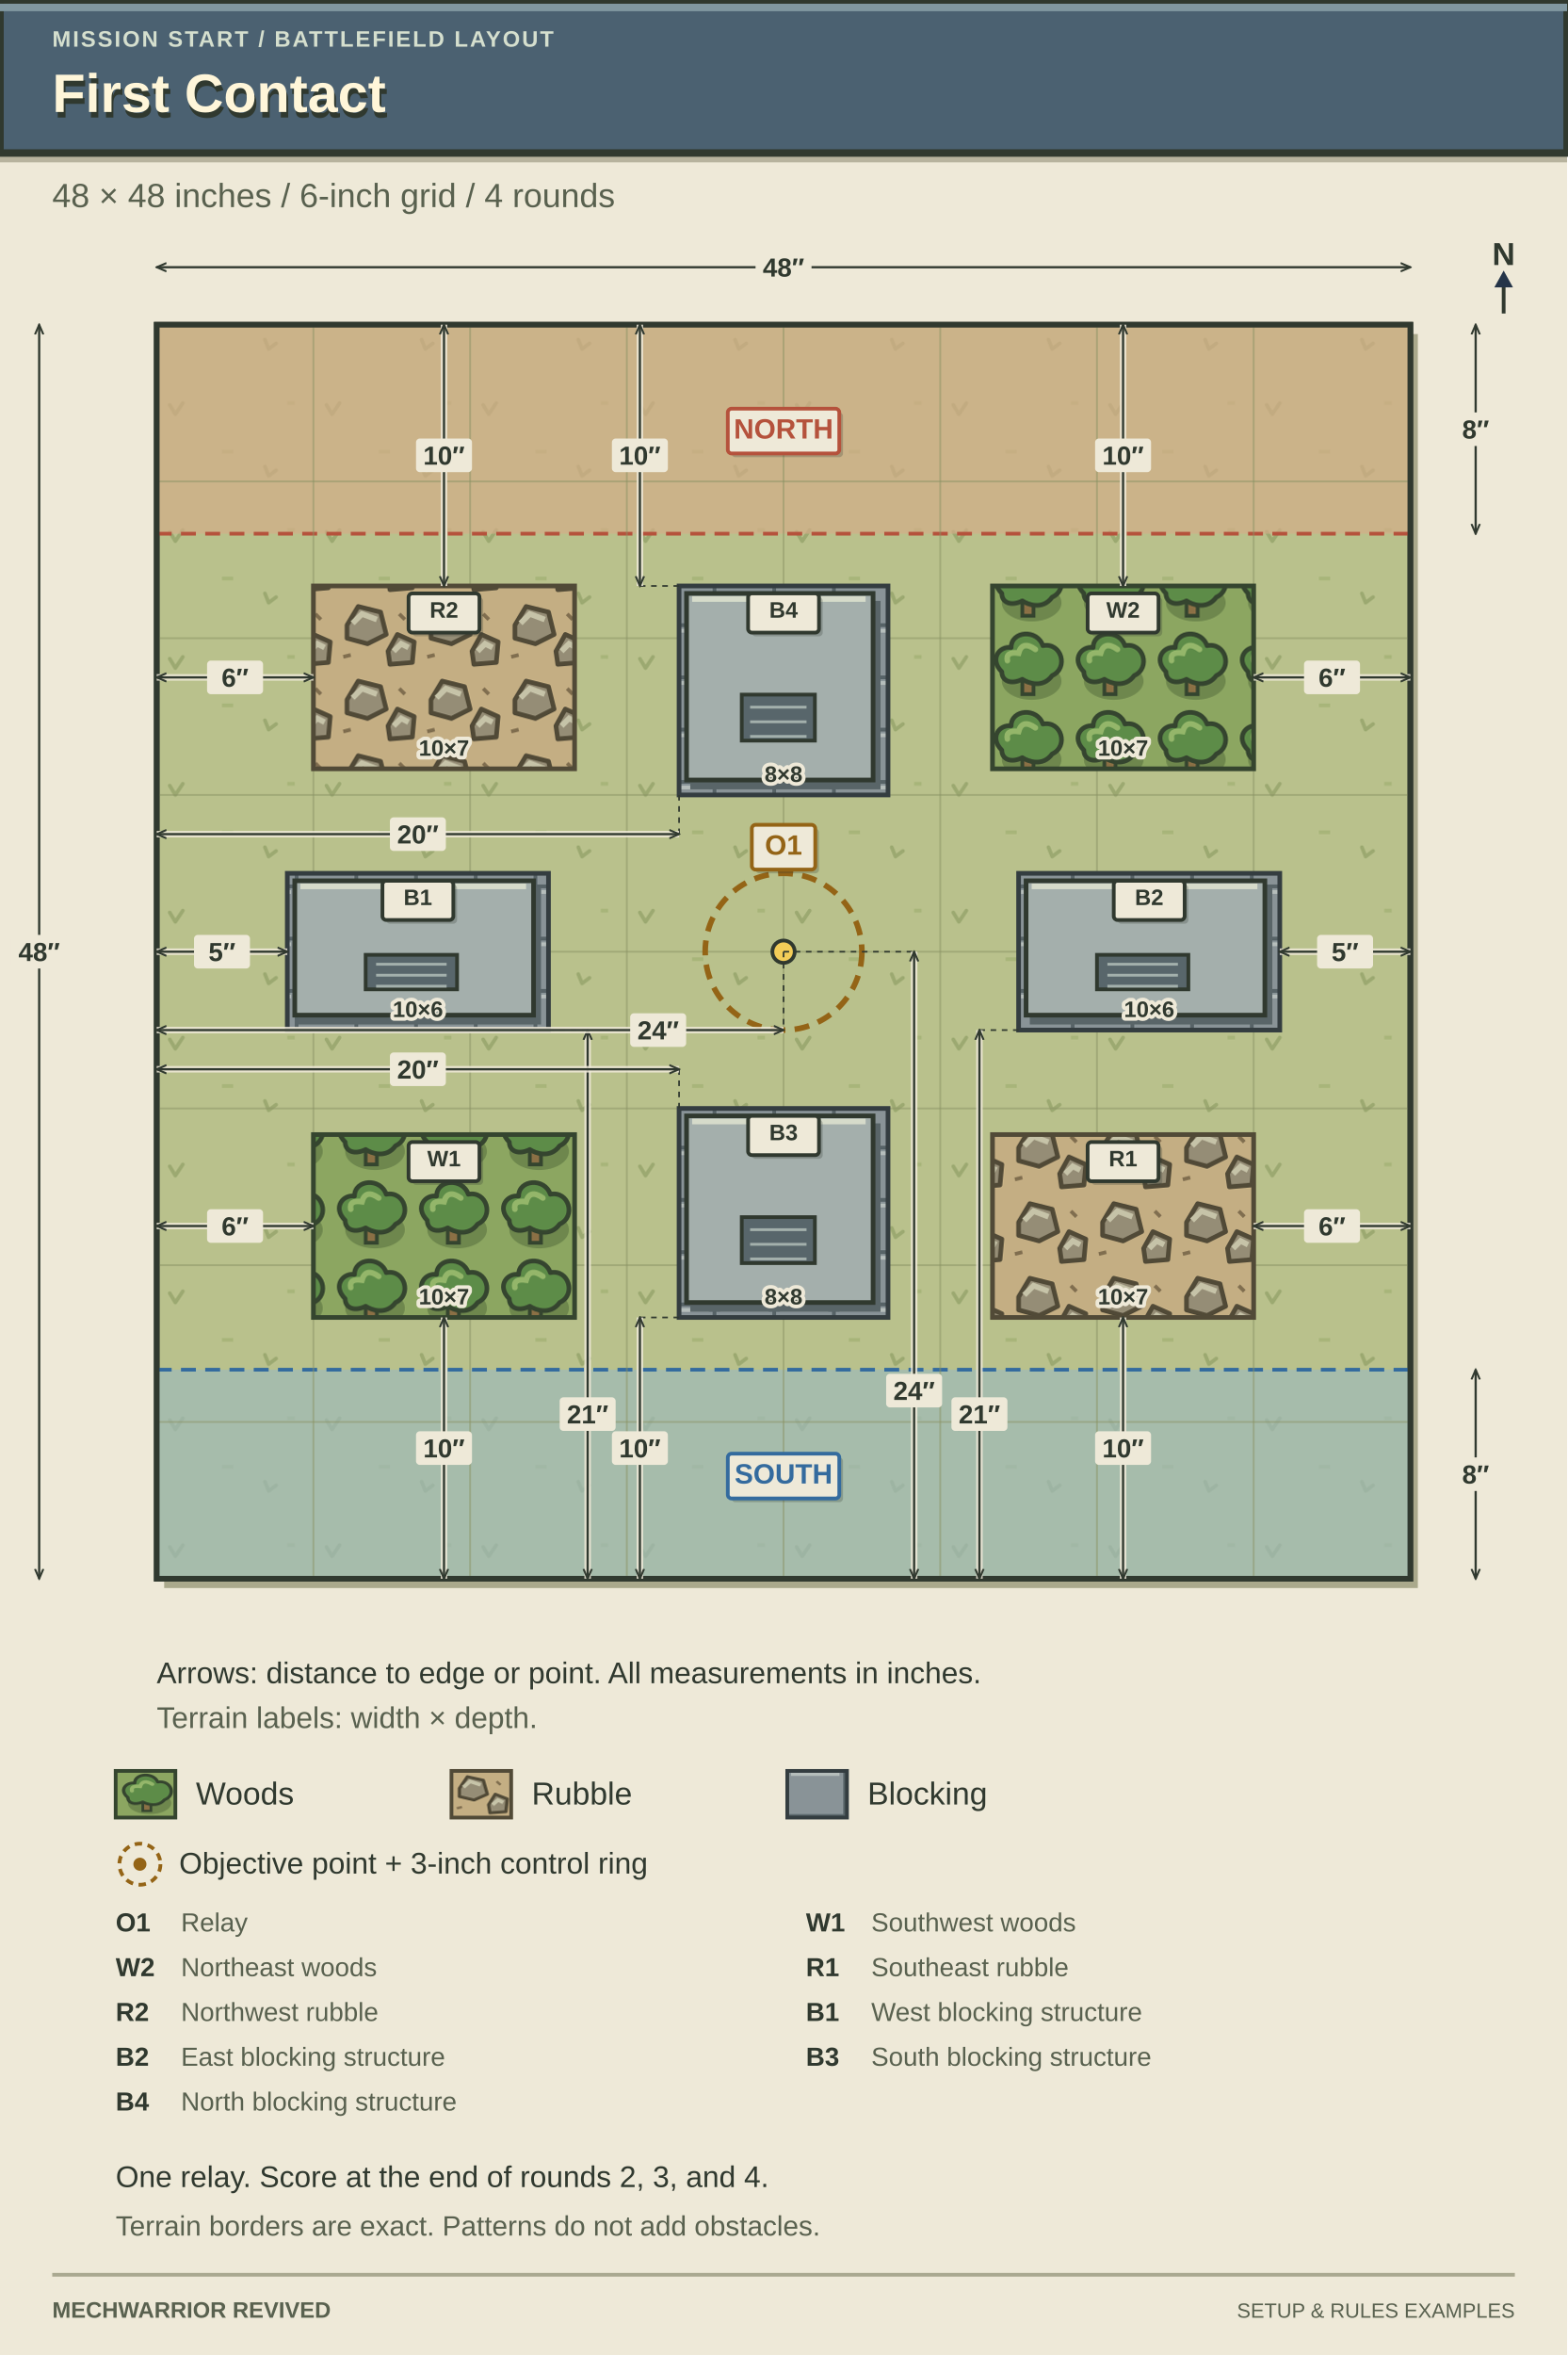
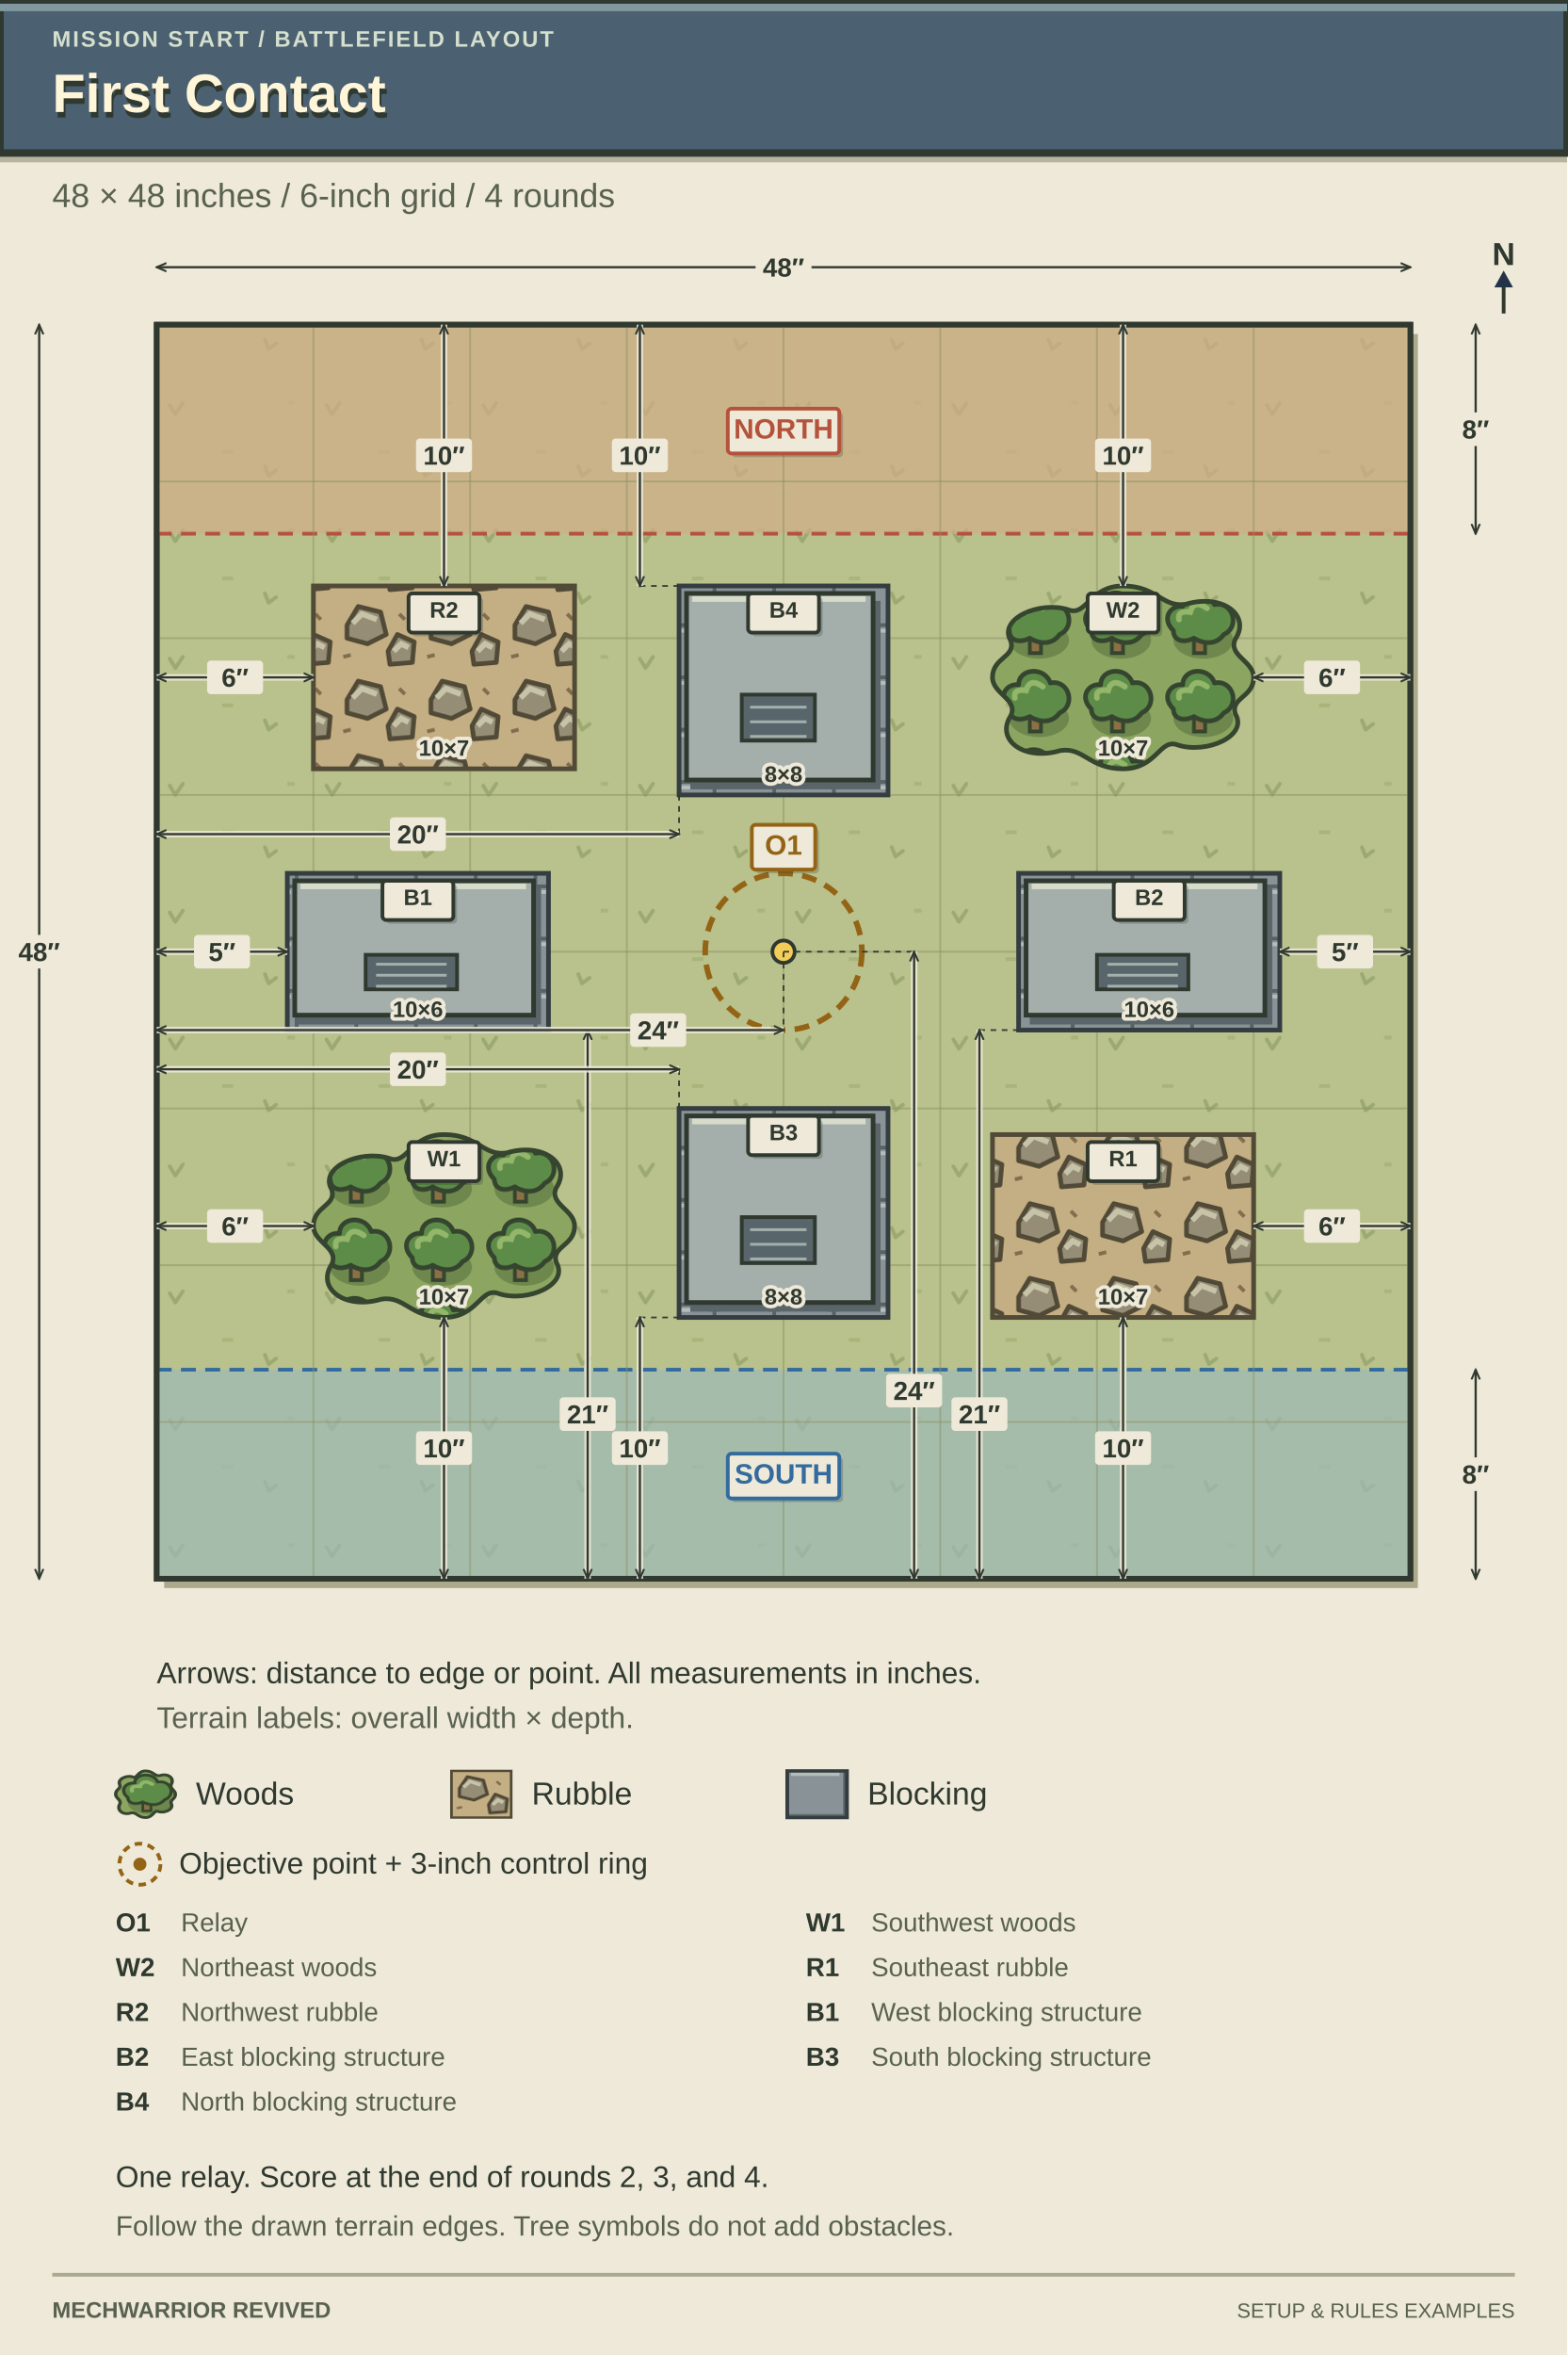
<svg xmlns="http://www.w3.org/2000/svg" width="840" height="1262" viewBox="0 0 840 1262" role="img" aria-labelledby="title desc">
  <defs>
    <pattern id="ground" patternUnits="userSpaceOnUse" width="84" height="68">
      <rect width="84" height="68" fill="#b9c18c" />
      <path d="M10 18l-3 -5m3 5l4 -6M60 51l-2 -5m2 5l4 -3" fill="none" stroke="#9ca971" stroke-width="2" stroke-linecap="round" />
      <path d="M35 38h6M70 12h4" stroke="#a8b57a" stroke-width="2" />
    </pattern>
    <pattern id="woods" patternUnits="userSpaceOnUse" width="44" height="42">
      <rect width="44" height="42" fill="#8ca661" />
      <ellipse cx="25" cy="29" rx="16" ry="10" fill="#6e874d" />
      <path d="M20 26v10h6V25" fill="#8b7045" stroke="#35452f" stroke-width="2" />
      <path d="M9 24C2 17 8 10 14 11C14 2 28 1 31 10C41 8 45 22 36 26C31 33 23 30 20 28C14 31 9 29 9 24Z" fill="#5d8c48" stroke="#35452f" stroke-width="2.5" stroke-linejoin="round" />
      <path d="M12 18Q11 13 18 14Q20 7 27 12" fill="none" stroke="#94b66a" stroke-width="3" stroke-linecap="round" />
    </pattern>
    <pattern id="rubble" patternUnits="userSpaceOnUse" width="45" height="40">
      <rect width="45" height="40" fill="#c4ae83" />
      <path d="M6 15L12 5L24 8L27 20L17 25L6 22Z M28 29L33 20L42 24L41 35L29 36Z" fill="#958d76" stroke="#514a37" stroke-width="2.5" stroke-linejoin="round" />
      <path d="M9 14L14 9L22 12M31 29L35 25L39 27" fill="none" stroke="#c6c3a8" stroke-width="3" />
      <path d="M4 32l4 -1M34 9l3 3" stroke="#806e4f" stroke-width="2" />
    </pattern>
    <pattern id="blocking" patternUnits="userSpaceOnUse" width="32" height="28">
      <rect width="32" height="28" fill="#899397" />
      <path d="M0 27H32M31 0V28" stroke="#576367" stroke-width="2" />
      <path d="M2 2H28" stroke="#b5bdbb" stroke-width="2" />
    </pattern>
    <pattern id="fieldworks" patternUnits="userSpaceOnUse" width="40" height="32">
      <rect width="40" height="32" fill="#cbb486" />
      <path d="M0 10H12V23H28V10H40" fill="none" stroke="#594832" stroke-width="12" stroke-linejoin="round" />
      <path d="M0 10H12V23H28V10H40" fill="none" stroke="#9a8158" stroke-width="6" stroke-linejoin="round" />
      <path d="M0 5H9M16 28H25M32 5H40" stroke="#eee0ad" stroke-width="3" stroke-linecap="round" />
      <path d="M5 6v8M17 19v8M33 6v8" stroke="#594832" stroke-width="2" />
    </pattern>
    <pattern id="water" patternUnits="userSpaceOnUse" width="40" height="30">
      <rect width="40" height="30" fill="#83b0be" />
      <path d="M4 10Q9 5 14 10T24 10M22 24Q27 19 32 24" fill="none" stroke="#c2dee0" stroke-width="3" stroke-linecap="round" />
    </pattern>
    <marker id="move-arrow" viewBox="0 0 10 10" refX="9" refY="5" markerWidth="6" markerHeight="6" orient="auto-start-reverse">
      <path d="M0 0L10 5L0 10Z" fill="#346b9e" />
    </marker>
    <marker id="sight-arrow" viewBox="0 0 10 10" refX="9" refY="5" markerWidth="6" markerHeight="6" orient="auto-start-reverse">
      <path d="M0 0L10 5L0 10Z" fill="#946416" />
    </marker>
    <marker id="measure-arrow" viewBox="0 0 8 8" refX="7" refY="4" markerWidth="5" markerHeight="5" orient="auto-start-reverse">
      <path d="M0 1L7 4L0 7" fill="none" stroke="#30392f" stroke-width="1.4" />
    </marker>
  </defs>
  <g font-family="Arial, Helvetica, sans-serif">
    <rect x="0" y="0" width="840" height="1262" fill="#eee9d8" stroke="none" />
    <rect x="0" y="5" width="840" height="82" fill="#b7b39e" stroke="none" />
    <rect x="0" y="0" width="840" height="82" fill="#4b6171" stroke="#30392f" stroke-width="4" />
    <line x1="0" y1="4" x2="840" y2="4" stroke="#8198a1" stroke-width="4" />
    <text x="28" y="25" font-size="12" text-anchor="start" fill="#d5dfce" font-weight="bold" letter-spacing="1">MISSION START  /  BATTLEFIELD LAYOUT</text>
    <text x="29" y="63" font-size="29" text-anchor="start" fill="#30392f" font-weight="bold">First Contact</text>
    <text x="28" y="60" font-size="29" text-anchor="start" fill="#fff6d9" font-weight="bold">First Contact</text>
    <text x="28" y="111" font-size="18" text-anchor="start" fill="#59614f" font-weight="normal">48 × 48 inches  /  6-inch grid  /  4 rounds</text>
    <rect x="88" y="179" width="672" height="672" fill="#aaa98c" stroke="none" />
    <rect x="84" y="174" width="672" height="672" fill="url(#ground)" stroke="#30392f" data-board-width="48" data-board-depth="48" data-scale="14" stroke-width="3" />
    <rect x="84" y="734" width="672" height="112" fill="#9eb9b8" stroke="none" data-zone="south" data-low="0" data-high="8" fill-opacity=".7" />
    <line x1="84" y1="734" x2="756" y2="734" stroke="#346b9e" stroke-width="2" stroke-dasharray="8 5" />
    <rect x="84" y="174" width="672" height="112" fill="#d4ad88" stroke="none" data-zone="north" data-low="40" data-high="48" fill-opacity=".7" />
    <line x1="84" y1="286" x2="756" y2="286" stroke="#b5523c" stroke-width="2" stroke-dasharray="8 5" />
    <line x1="84" y1="174" x2="84" y2="846" stroke="#899263" stroke-width="1" opacity=".5" />
    <line x1="168" y1="174" x2="168" y2="846" stroke="#899263" stroke-width="1" opacity=".5" />
    <line x1="252" y1="174" x2="252" y2="846" stroke="#899263" stroke-width="1" opacity=".5" />
    <line x1="336" y1="174" x2="336" y2="846" stroke="#899263" stroke-width="1" opacity=".5" />
    <line x1="420" y1="174" x2="420" y2="846" stroke="#899263" stroke-width="1" opacity=".5" />
    <line x1="504" y1="174" x2="504" y2="846" stroke="#899263" stroke-width="1" opacity=".5" />
    <line x1="588" y1="174" x2="588" y2="846" stroke="#899263" stroke-width="1" opacity=".5" />
    <line x1="672" y1="174" x2="672" y2="846" stroke="#899263" stroke-width="1" opacity=".5" />
    <line x1="756" y1="174" x2="756" y2="846" stroke="#899263" stroke-width="1" opacity=".5" />
    <line x1="84" y1="846" x2="756" y2="846" stroke="#899263" stroke-width="1" opacity=".5" />
    <line x1="84" y1="762" x2="756" y2="762" stroke="#899263" stroke-width="1" opacity=".5" />
    <line x1="84" y1="678" x2="756" y2="678" stroke="#899263" stroke-width="1" opacity=".5" />
    <line x1="84" y1="594" x2="756" y2="594" stroke="#899263" stroke-width="1" opacity=".5" />
    <line x1="84" y1="510" x2="756" y2="510" stroke="#899263" stroke-width="1" opacity=".5" />
    <line x1="84" y1="426" x2="756" y2="426" stroke="#899263" stroke-width="1" opacity=".5" />
    <line x1="84" y1="342" x2="756" y2="342" stroke="#899263" stroke-width="1" opacity=".5" />
    <line x1="84" y1="258" x2="756" y2="258" stroke="#899263" stroke-width="1" opacity=".5" />
    <line x1="84" y1="174" x2="756" y2="174" stroke="#899263" stroke-width="1" opacity=".5" />
    <rect x="84" y="174" width="672" height="672" fill="none" stroke="#30392f" stroke-width="3" />
-     <rect x="168" y="608" width="140" height="98" fill="url(#woods)" stroke="#35452f" stroke-width="2.5" data-terrain="W1" data-kind="woods" />
-     <rect x="532" y="314" width="140" height="98" fill="url(#woods)" stroke="#35452f" stroke-width="2.5" data-terrain="W2" data-kind="woods" />
+     <svg x="168" y="608" width="140" height="98" viewBox="0 0 140 98" overflow="visible" data-terrain="W1" data-kind="woods">
+       <path d="M0 49C0 38.22 12.6 38.22 9.8 29.4C2.8 17.64 25.2 7.84 40.6 12.74C50.4 16.66 51.8 0 70 0C88.2 0 91 11.76 103.6 9.8C123.2 3.92 138.6 15.68 130.2 28.42C126 37.24 140 40.18 140 49C140 59.78 127.4 59.78 130.2 68.6C137.2 80.36 114.8 90.16 99.4 85.26C89.6 81.34 88.2 98 70 98C51.8 98 49 86.24 36.4 88.2C16.8 94.08 1.4 82.32 9.8 69.58C14 60.76 0 57.82 0 49Z" fill="url(#woods)" stroke="#35452f" stroke-width="2.5" stroke-linejoin="round" />
+     </svg>
+     <svg x="532" y="314" width="140" height="98" viewBox="0 0 140 98" overflow="visible" data-terrain="W2" data-kind="woods">
+       <path d="M0 49C0 38.22 12.6 38.22 9.8 29.4C2.8 17.64 25.2 7.84 40.6 12.74C50.4 16.66 51.8 0 70 0C88.2 0 91 11.76 103.6 9.8C123.2 3.92 138.6 15.68 130.2 28.42C126 37.24 140 40.18 140 49C140 59.78 127.4 59.78 130.2 68.6C137.2 80.36 114.8 90.16 99.4 85.26C89.6 81.34 88.2 98 70 98C51.8 98 49 86.24 36.4 88.2C16.8 94.08 1.4 82.32 9.8 69.58C14 60.76 0 57.82 0 49Z" fill="url(#woods)" stroke="#35452f" stroke-width="2.5" stroke-linejoin="round" />
+     </svg>
    <rect x="532" y="608" width="140" height="98" fill="url(#rubble)" stroke="#514a37" stroke-width="2.5" data-terrain="R1" data-kind="rubble" />
    <rect x="168" y="314" width="140" height="98" fill="url(#rubble)" stroke="#514a37" stroke-width="2.5" data-terrain="R2" data-kind="rubble" />
    <rect x="154" y="468" width="140" height="84" fill="url(#blocking)" stroke="#343d40" stroke-width="2.5" data-terrain="B1" data-kind="blocking" />
    <rect x="160" y="476" width="130" height="73" fill="#596568" stroke="none" />
    <rect x="158" y="472" width="128" height="72" fill="#a4afac" stroke="#30392f" stroke-width="2.5" />
    <line x1="161" y1="475" x2="282" y2="475" stroke="#d6dbca" stroke-width="3" />
    <rect x="196" y="511.68" width="49" height="18.48" fill="#58666b" stroke="#30392f" stroke-width="2" />
    <line x1="201.6" y1="516.72" x2="239.4" y2="516.72" stroke="#a3b0ac" stroke-width="1.5" />
    <line x1="201.6" y1="522.6" x2="239.4" y2="522.6" stroke="#a3b0ac" stroke-width="1.5" />
    <line x1="201.6" y1="528.48" x2="239.4" y2="528.48" stroke="#a3b0ac" stroke-width="1.5" />
    <rect x="546" y="468" width="140" height="84" fill="url(#blocking)" stroke="#343d40" stroke-width="2.5" data-terrain="B2" data-kind="blocking" />
    <rect x="552" y="476" width="130" height="73" fill="#596568" stroke="none" />
    <rect x="550" y="472" width="128" height="72" fill="#a4afac" stroke="#30392f" stroke-width="2.5" />
    <line x1="553" y1="475" x2="674" y2="475" stroke="#d6dbca" stroke-width="3" />
    <rect x="588" y="511.68" width="49" height="18.48" fill="#58666b" stroke="#30392f" stroke-width="2" />
    <line x1="593.6" y1="516.72" x2="631.4" y2="516.72" stroke="#a3b0ac" stroke-width="1.5" />
    <line x1="593.6" y1="522.6" x2="631.4" y2="522.6" stroke="#a3b0ac" stroke-width="1.5" />
    <line x1="593.6" y1="528.48" x2="631.4" y2="528.48" stroke="#a3b0ac" stroke-width="1.5" />
    <rect x="364" y="594" width="112" height="112" fill="url(#blocking)" stroke="#343d40" stroke-width="2.5" data-terrain="B3" data-kind="blocking" />
    <rect x="370" y="602" width="102" height="101" fill="#596568" stroke="none" />
    <rect x="368" y="598" width="100" height="100" fill="#a4afac" stroke="#30392f" stroke-width="2.5" />
    <line x1="371" y1="601" x2="464" y2="601" stroke="#d6dbca" stroke-width="3" />
    <rect x="397.6" y="652.24" width="39.2" height="24.64" fill="#58666b" stroke="#30392f" stroke-width="2" />
    <line x1="402.08" y1="658.96" x2="432.32" y2="658.96" stroke="#a3b0ac" stroke-width="1.5" />
    <line x1="402.08" y1="666.8" x2="432.32" y2="666.8" stroke="#a3b0ac" stroke-width="1.5" />
    <line x1="402.08" y1="674.64" x2="432.32" y2="674.64" stroke="#a3b0ac" stroke-width="1.5" />
    <rect x="364" y="314" width="112" height="112" fill="url(#blocking)" stroke="#343d40" stroke-width="2.5" data-terrain="B4" data-kind="blocking" />
    <rect x="370" y="322" width="102" height="101" fill="#596568" stroke="none" />
    <rect x="368" y="318" width="100" height="100" fill="#a4afac" stroke="#30392f" stroke-width="2.5" />
    <line x1="371" y1="321" x2="464" y2="321" stroke="#d6dbca" stroke-width="3" />
    <rect x="397.6" y="372.24" width="39.2" height="24.64" fill="#58666b" stroke="#30392f" stroke-width="2" />
    <line x1="402.08" y1="378.96" x2="432.32" y2="378.96" stroke="#a3b0ac" stroke-width="1.5" />
    <line x1="402.08" y1="386.8" x2="432.32" y2="386.8" stroke="#a3b0ac" stroke-width="1.5" />
    <line x1="402.08" y1="394.64" x2="432.32" y2="394.64" stroke="#a3b0ac" stroke-width="1.5" />
    <rect x="392.125" y="781" width="59.75" height="24" fill="#30392f" stroke="none" opacity=".25" rx="2" />
    <rect x="390.125" y="779" width="59.75" height="24" fill="#eee9d8" stroke="#346b9e" stroke-width="2" rx="2" />
    <text x="420" y="795" font-size="15" text-anchor="middle" fill="#346b9e" font-weight="bold">SOUTH</text>
    <rect x="392.125" y="221" width="59.75" height="24" fill="#30392f" stroke="none" opacity=".25" rx="2" />
    <rect x="390.125" y="219" width="59.75" height="24" fill="#eee9d8" stroke="#b5523c" stroke-width="2" rx="2" />
    <text x="420" y="235" font-size="15" text-anchor="middle" fill="#b5523c" font-weight="bold">NORTH</text>
    <circle cx="420" cy="510" r="42" fill="none" stroke="#946416" stroke-width="3" stroke-dasharray="8 5" data-objective="O1" data-control-radius="3" />
    <circle cx="420" cy="510" r="6" fill="#f3cd58" stroke="#30392f" stroke-width="2" />
    <rect x="405" y="444" width="34" height="24" fill="#30392f" stroke="none" opacity=".25" rx="2" />
    <rect x="403" y="442" width="34" height="24" fill="#eee9d8" stroke="#946416" stroke-width="2" rx="2" />
    <text x="420" y="458" font-size="15" text-anchor="middle" fill="#946416" font-weight="bold">O1</text>
    <g data-measure="W1" data-axis="x" data-distance="6">
      <line x1="84" y1="657" x2="168" y2="657" stroke="#eee9d8" stroke-width="3.5" opacity=".85" />
      <line x1="84" y1="657" x2="168" y2="657" stroke="#30392f" stroke-width="1.2" data-dimension-line="true" marker-start="url(#measure-arrow)" marker-end="url(#measure-arrow)" />
      <rect x="111" y="648" width="30" height="18" fill="#eee9d8" stroke="none" rx="2" />
      <text x="126" y="662" font-size="14" text-anchor="middle" fill="#30392f" font-weight="bold">6″</text>
    </g>
    <g data-measure="W1" data-axis="y" data-distance="10">
      <line x1="238" y1="846" x2="238" y2="706" stroke="#eee9d8" stroke-width="3.5" opacity=".85" />
      <line x1="238" y1="846" x2="238" y2="706" stroke="#30392f" stroke-width="1.2" data-dimension-line="true" marker-start="url(#measure-arrow)" marker-end="url(#measure-arrow)" />
      <rect x="223" y="767" width="30" height="18" fill="#eee9d8" stroke="none" rx="2" />
      <text x="238" y="781" font-size="14" text-anchor="middle" fill="#30392f" font-weight="bold">10″</text>
    </g>
    <g data-measure="W2" data-axis="x" data-distance="6">
      <line x1="756" y1="363" x2="672" y2="363" stroke="#eee9d8" stroke-width="3.5" opacity=".85" />
      <line x1="756" y1="363" x2="672" y2="363" stroke="#30392f" stroke-width="1.2" data-dimension-line="true" marker-start="url(#measure-arrow)" marker-end="url(#measure-arrow)" />
      <rect x="699" y="354" width="30" height="18" fill="#eee9d8" stroke="none" rx="2" />
      <text x="714" y="368" font-size="14" text-anchor="middle" fill="#30392f" font-weight="bold">6″</text>
    </g>
    <g data-measure="W2" data-axis="y" data-distance="10">
      <line x1="602" y1="174" x2="602" y2="314" stroke="#eee9d8" stroke-width="3.5" opacity=".85" />
      <line x1="602" y1="174" x2="602" y2="314" stroke="#30392f" stroke-width="1.2" data-dimension-line="true" marker-start="url(#measure-arrow)" marker-end="url(#measure-arrow)" />
      <rect x="587" y="235" width="30" height="18" fill="#eee9d8" stroke="none" rx="2" />
      <text x="602" y="249" font-size="14" text-anchor="middle" fill="#30392f" font-weight="bold">10″</text>
    </g>
    <g data-measure="R1" data-axis="x" data-distance="6">
      <line x1="756" y1="657" x2="672" y2="657" stroke="#eee9d8" stroke-width="3.5" opacity=".85" />
      <line x1="756" y1="657" x2="672" y2="657" stroke="#30392f" stroke-width="1.2" data-dimension-line="true" marker-start="url(#measure-arrow)" marker-end="url(#measure-arrow)" />
      <rect x="699" y="648" width="30" height="18" fill="#eee9d8" stroke="none" rx="2" />
      <text x="714" y="662" font-size="14" text-anchor="middle" fill="#30392f" font-weight="bold">6″</text>
    </g>
    <g data-measure="R1" data-axis="y" data-distance="10">
      <line x1="602" y1="846" x2="602" y2="706" stroke="#eee9d8" stroke-width="3.5" opacity=".85" />
      <line x1="602" y1="846" x2="602" y2="706" stroke="#30392f" stroke-width="1.2" data-dimension-line="true" marker-start="url(#measure-arrow)" marker-end="url(#measure-arrow)" />
      <rect x="587" y="767" width="30" height="18" fill="#eee9d8" stroke="none" rx="2" />
      <text x="602" y="781" font-size="14" text-anchor="middle" fill="#30392f" font-weight="bold">10″</text>
    </g>
    <g data-measure="R2" data-axis="x" data-distance="6">
      <line x1="84" y1="363" x2="168" y2="363" stroke="#eee9d8" stroke-width="3.5" opacity=".85" />
      <line x1="84" y1="363" x2="168" y2="363" stroke="#30392f" stroke-width="1.2" data-dimension-line="true" marker-start="url(#measure-arrow)" marker-end="url(#measure-arrow)" />
      <rect x="111" y="354" width="30" height="18" fill="#eee9d8" stroke="none" rx="2" />
      <text x="126" y="368" font-size="14" text-anchor="middle" fill="#30392f" font-weight="bold">6″</text>
    </g>
    <g data-measure="R2" data-axis="y" data-distance="10">
      <line x1="238" y1="174" x2="238" y2="314" stroke="#eee9d8" stroke-width="3.5" opacity=".85" />
      <line x1="238" y1="174" x2="238" y2="314" stroke="#30392f" stroke-width="1.2" data-dimension-line="true" marker-start="url(#measure-arrow)" marker-end="url(#measure-arrow)" />
      <rect x="223" y="235" width="30" height="18" fill="#eee9d8" stroke="none" rx="2" />
      <text x="238" y="249" font-size="14" text-anchor="middle" fill="#30392f" font-weight="bold">10″</text>
    </g>
    <g data-measure="B1" data-axis="x" data-distance="5">
      <line x1="84" y1="510" x2="154" y2="510" stroke="#eee9d8" stroke-width="3.5" opacity=".85" />
      <line x1="84" y1="510" x2="154" y2="510" stroke="#30392f" stroke-width="1.2" data-dimension-line="true" marker-start="url(#measure-arrow)" marker-end="url(#measure-arrow)" />
      <rect x="104" y="501" width="30" height="18" fill="#eee9d8" stroke="none" rx="2" />
      <text x="119" y="515" font-size="14" text-anchor="middle" fill="#30392f" font-weight="bold">5″</text>
    </g>
    <g data-measure="B1" data-axis="y" data-distance="21">
      <line x1="294" y1="552" x2="315" y2="552" stroke="#30392f" stroke-width="0.9" stroke-dasharray="3 3" />
      <line x1="315" y1="846" x2="315" y2="552" stroke="#eee9d8" stroke-width="3.5" opacity=".85" />
      <line x1="315" y1="846" x2="315" y2="552" stroke="#30392f" stroke-width="1.2" data-dimension-line="true" marker-start="url(#measure-arrow)" marker-end="url(#measure-arrow)" />
      <rect x="300" y="748.8" width="30" height="18" fill="#eee9d8" stroke="none" rx="2" />
      <text x="315" y="762.8" font-size="14" text-anchor="middle" fill="#30392f" font-weight="bold">21″</text>
    </g>
    <g data-measure="B2" data-axis="x" data-distance="5">
      <line x1="756" y1="510" x2="686" y2="510" stroke="#eee9d8" stroke-width="3.5" opacity=".85" />
      <line x1="756" y1="510" x2="686" y2="510" stroke="#30392f" stroke-width="1.2" data-dimension-line="true" marker-start="url(#measure-arrow)" marker-end="url(#measure-arrow)" />
      <rect x="706" y="501" width="30" height="18" fill="#eee9d8" stroke="none" rx="2" />
      <text x="721" y="515" font-size="14" text-anchor="middle" fill="#30392f" font-weight="bold">5″</text>
    </g>
    <g data-measure="B2" data-axis="y" data-distance="21">
      <line x1="546" y1="552" x2="525" y2="552" stroke="#30392f" stroke-width="0.9" stroke-dasharray="3 3" />
      <line x1="525" y1="846" x2="525" y2="552" stroke="#eee9d8" stroke-width="3.5" opacity=".85" />
      <line x1="525" y1="846" x2="525" y2="552" stroke="#30392f" stroke-width="1.2" data-dimension-line="true" marker-start="url(#measure-arrow)" marker-end="url(#measure-arrow)" />
      <rect x="510" y="748.8" width="30" height="18" fill="#eee9d8" stroke="none" rx="2" />
      <text x="525" y="762.8" font-size="14" text-anchor="middle" fill="#30392f" font-weight="bold">21″</text>
    </g>
    <g data-measure="B3" data-axis="x" data-distance="20">
      <line x1="364" y1="594" x2="364" y2="573" stroke="#30392f" stroke-width="0.9" stroke-dasharray="3 3" />
      <line x1="84" y1="573" x2="364" y2="573" stroke="#eee9d8" stroke-width="3.5" opacity=".85" />
      <line x1="84" y1="573" x2="364" y2="573" stroke="#30392f" stroke-width="1.2" data-dimension-line="true" marker-start="url(#measure-arrow)" marker-end="url(#measure-arrow)" />
      <rect x="209" y="564" width="30" height="18" fill="#eee9d8" stroke="none" rx="2" />
      <text x="224" y="578" font-size="14" text-anchor="middle" fill="#30392f" font-weight="bold">20″</text>
    </g>
    <g data-measure="B3" data-axis="y" data-distance="10">
      <line x1="364" y1="706" x2="343" y2="706" stroke="#30392f" stroke-width="0.9" stroke-dasharray="3 3" />
      <line x1="343" y1="846" x2="343" y2="706" stroke="#eee9d8" stroke-width="3.5" opacity=".85" />
      <line x1="343" y1="846" x2="343" y2="706" stroke="#30392f" stroke-width="1.2" data-dimension-line="true" marker-start="url(#measure-arrow)" marker-end="url(#measure-arrow)" />
      <rect x="328" y="767" width="30" height="18" fill="#eee9d8" stroke="none" rx="2" />
      <text x="343" y="781" font-size="14" text-anchor="middle" fill="#30392f" font-weight="bold">10″</text>
    </g>
    <g data-measure="B4" data-axis="x" data-distance="20">
      <line x1="364" y1="426" x2="364" y2="447" stroke="#30392f" stroke-width="0.9" stroke-dasharray="3 3" />
      <line x1="84" y1="447" x2="364" y2="447" stroke="#eee9d8" stroke-width="3.5" opacity=".85" />
      <line x1="84" y1="447" x2="364" y2="447" stroke="#30392f" stroke-width="1.2" data-dimension-line="true" marker-start="url(#measure-arrow)" marker-end="url(#measure-arrow)" />
      <rect x="209" y="438" width="30" height="18" fill="#eee9d8" stroke="none" rx="2" />
      <text x="224" y="452" font-size="14" text-anchor="middle" fill="#30392f" font-weight="bold">20″</text>
    </g>
    <g data-measure="B4" data-axis="y" data-distance="10">
      <line x1="364" y1="314" x2="343" y2="314" stroke="#30392f" stroke-width="0.9" stroke-dasharray="3 3" />
      <line x1="343" y1="174" x2="343" y2="314" stroke="#eee9d8" stroke-width="3.5" opacity=".85" />
      <line x1="343" y1="174" x2="343" y2="314" stroke="#30392f" stroke-width="1.2" data-dimension-line="true" marker-start="url(#measure-arrow)" marker-end="url(#measure-arrow)" />
      <rect x="328" y="235" width="30" height="18" fill="#eee9d8" stroke="none" rx="2" />
      <text x="343" y="249" font-size="14" text-anchor="middle" fill="#30392f" font-weight="bold">10″</text>
    </g>
    <g data-measure="O1" data-axis="x" data-distance="24">
      <line x1="420" y1="510" x2="420" y2="552" stroke="#30392f" stroke-width="0.9" stroke-dasharray="3 3" />
      <line x1="84" y1="552" x2="420" y2="552" stroke="#eee9d8" stroke-width="3.5" opacity=".85" />
      <line x1="84" y1="552" x2="420" y2="552" stroke="#30392f" stroke-width="1.2" data-dimension-line="true" marker-start="url(#measure-arrow)" marker-end="url(#measure-arrow)" />
      <rect x="337.8" y="543" width="30" height="18" fill="#eee9d8" stroke="none" rx="2" />
      <text x="352.8" y="557" font-size="14" text-anchor="middle" fill="#30392f" font-weight="bold">24″</text>
    </g>
    <g data-measure="O1" data-axis="y" data-distance="24">
      <line x1="420" y1="510" x2="490" y2="510" stroke="#30392f" stroke-width="0.9" stroke-dasharray="3 3" />
      <line x1="490" y1="846" x2="490" y2="510" stroke="#eee9d8" stroke-width="3.5" opacity=".85" />
      <line x1="490" y1="846" x2="490" y2="510" stroke="#30392f" stroke-width="1.2" data-dimension-line="true" marker-start="url(#measure-arrow)" marker-end="url(#measure-arrow)" />
      <rect x="475" y="736.2" width="30" height="18" fill="#eee9d8" stroke="none" rx="2" />
      <text x="490" y="750.2" font-size="14" text-anchor="middle" fill="#30392f" font-weight="bold">24″</text>
    </g>
    <text x="238" y="699" font-size="12" text-anchor="middle" fill="#30392f" font-weight="bold" data-footprint="W1" paint-order="stroke" stroke="#eee9d8" stroke-width="4" stroke-linejoin="round">10×7</text>
    <text x="602" y="405" font-size="12" text-anchor="middle" fill="#30392f" font-weight="bold" data-footprint="W2" paint-order="stroke" stroke="#eee9d8" stroke-width="4" stroke-linejoin="round">10×7</text>
    <text x="602" y="699" font-size="12" text-anchor="middle" fill="#30392f" font-weight="bold" data-footprint="R1" paint-order="stroke" stroke="#eee9d8" stroke-width="4" stroke-linejoin="round">10×7</text>
    <text x="238" y="405" font-size="12" text-anchor="middle" fill="#30392f" font-weight="bold" data-footprint="R2" paint-order="stroke" stroke="#eee9d8" stroke-width="4" stroke-linejoin="round">10×7</text>
    <text x="224" y="545" font-size="12" text-anchor="middle" fill="#30392f" font-weight="bold" data-footprint="B1" paint-order="stroke" stroke="#eee9d8" stroke-width="4" stroke-linejoin="round">10×6</text>
    <text x="616" y="545" font-size="12" text-anchor="middle" fill="#30392f" font-weight="bold" data-footprint="B2" paint-order="stroke" stroke="#eee9d8" stroke-width="4" stroke-linejoin="round">10×6</text>
    <text x="420" y="699" font-size="12" text-anchor="middle" fill="#30392f" font-weight="bold" data-footprint="B3" paint-order="stroke" stroke="#eee9d8" stroke-width="4" stroke-linejoin="round">8×8</text>
    <text x="420" y="419" font-size="12" text-anchor="middle" fill="#30392f" font-weight="bold" data-footprint="B4" paint-order="stroke" stroke="#eee9d8" stroke-width="4" stroke-linejoin="round">8×8</text>
    <rect x="221" y="614" width="38" height="21" fill="#30392f" stroke="none" opacity=".25" rx="2" />
    <rect x="219" y="612" width="38" height="21" fill="#eee9d8" stroke="#30392f" stroke-width="2" rx="2" />
    <text x="238" y="625" font-size="12" text-anchor="middle" fill="#30392f" font-weight="bold">W1</text>
    <rect x="585" y="320" width="38" height="21" fill="#30392f" stroke="none" opacity=".25" rx="2" />
    <rect x="583" y="318" width="38" height="21" fill="#eee9d8" stroke="#30392f" stroke-width="2" rx="2" />
    <text x="602" y="331" font-size="12" text-anchor="middle" fill="#30392f" font-weight="bold">W2</text>
    <rect x="585" y="614" width="38" height="21" fill="#30392f" stroke="none" opacity=".25" rx="2" />
    <rect x="583" y="612" width="38" height="21" fill="#eee9d8" stroke="#30392f" stroke-width="2" rx="2" />
    <text x="602" y="625" font-size="12" text-anchor="middle" fill="#30392f" font-weight="bold">R1</text>
    <rect x="221" y="320" width="38" height="21" fill="#30392f" stroke="none" opacity=".25" rx="2" />
    <rect x="219" y="318" width="38" height="21" fill="#eee9d8" stroke="#30392f" stroke-width="2" rx="2" />
    <text x="238" y="331" font-size="12" text-anchor="middle" fill="#30392f" font-weight="bold">R2</text>
    <rect x="207" y="474" width="38" height="21" fill="#30392f" stroke="none" opacity=".25" rx="2" />
    <rect x="205" y="472" width="38" height="21" fill="#eee9d8" stroke="#30392f" stroke-width="2" rx="2" />
    <text x="224" y="485" font-size="12" text-anchor="middle" fill="#30392f" font-weight="bold">B1</text>
    <rect x="599" y="474" width="38" height="21" fill="#30392f" stroke="none" opacity=".25" rx="2" />
    <rect x="597" y="472" width="38" height="21" fill="#eee9d8" stroke="#30392f" stroke-width="2" rx="2" />
    <text x="616" y="485" font-size="12" text-anchor="middle" fill="#30392f" font-weight="bold">B2</text>
    <rect x="403" y="600" width="38" height="21" fill="#30392f" stroke="none" opacity=".25" rx="2" />
    <rect x="401" y="598" width="38" height="21" fill="#eee9d8" stroke="#30392f" stroke-width="2" rx="2" />
    <text x="420" y="611" font-size="12" text-anchor="middle" fill="#30392f" font-weight="bold">B3</text>
    <rect x="403" y="320" width="38" height="21" fill="#30392f" stroke="none" opacity=".25" rx="2" />
    <rect x="401" y="318" width="38" height="21" fill="#eee9d8" stroke="#30392f" stroke-width="2" rx="2" />
    <text x="420" y="331" font-size="12" text-anchor="middle" fill="#30392f" font-weight="bold">B4</text>
    <g data-measure="board" data-axis="x" data-distance="48">
      <line x1="84" y1="143.2" x2="756" y2="143.2" stroke="#eee9d8" stroke-width="3.5" opacity=".85" />
      <line x1="84" y1="143.2" x2="756" y2="143.2" stroke="#30392f" stroke-width="1.2" data-dimension-line="true" marker-start="url(#measure-arrow)" marker-end="url(#measure-arrow)" />
      <rect x="405" y="134.2" width="30" height="18" fill="#eee9d8" stroke="none" rx="2" />
      <text x="420" y="148.2" font-size="14" text-anchor="middle" fill="#30392f" font-weight="bold">48″</text>
    </g>
    <g data-measure="board" data-axis="y" data-distance="48">
      <line x1="21" y1="846" x2="21" y2="174" stroke="#eee9d8" stroke-width="3.5" opacity=".85" />
      <line x1="21" y1="846" x2="21" y2="174" stroke="#30392f" stroke-width="1.2" data-dimension-line="true" marker-start="url(#measure-arrow)" marker-end="url(#measure-arrow)" />
      <rect x="6" y="501" width="30" height="18" fill="#eee9d8" stroke="none" rx="2" />
      <text x="21" y="515" font-size="14" text-anchor="middle" fill="#30392f" font-weight="bold">48″</text>
    </g>
    <g data-measure="south" data-axis="y" data-distance="8">
      <line x1="791" y1="846" x2="791" y2="734" stroke="#eee9d8" stroke-width="3.5" opacity=".85" />
      <line x1="791" y1="846" x2="791" y2="734" stroke="#30392f" stroke-width="1.2" data-dimension-line="true" marker-start="url(#measure-arrow)" marker-end="url(#measure-arrow)" />
      <rect x="776" y="781" width="30" height="18" fill="#eee9d8" stroke="none" rx="2" />
      <text x="791" y="795" font-size="14" text-anchor="middle" fill="#30392f" font-weight="bold">8″</text>
    </g>
    <g data-measure="north" data-axis="y" data-distance="8">
      <line x1="791" y1="286" x2="791" y2="174" stroke="#eee9d8" stroke-width="3.5" opacity=".85" />
      <line x1="791" y1="286" x2="791" y2="174" stroke="#30392f" stroke-width="1.2" data-dimension-line="true" marker-start="url(#measure-arrow)" marker-end="url(#measure-arrow)" />
      <rect x="776" y="221" width="30" height="18" fill="#eee9d8" stroke="none" rx="2" />
      <text x="791" y="235" font-size="14" text-anchor="middle" fill="#30392f" font-weight="bold">8″</text>
    </g>
    <text x="806" y="142" font-size="17" text-anchor="middle" fill="#30392f" font-weight="bold">N</text>
    <line x1="806" y1="168" x2="806" y2="148" stroke="#30392f" stroke-width="2" />
    <path d="M801 154L806 145L811 154Z" fill="#243448" />
    <text x="84" y="902" font-size="16" text-anchor="start" fill="#30392f" font-weight="normal">Arrows: distance to edge or point. All measurements in inches.</text>
-     <text x="84" y="926" font-size="16" text-anchor="start" fill="#59614f" font-weight="normal">Terrain labels: width × depth.</text>
-     <svg x="62" y="949" width="32" height="25" viewBox="0 0 44 42" preserveAspectRatio="none">
-       <rect x="0" y="0" width="44" height="42" fill="url(#woods)" stroke="none" />
-     </svg>
-     <rect x="62" y="949" width="32" height="25" fill="none" stroke="#35452f" stroke-width="2" />
+     <text x="84" y="926" font-size="16" text-anchor="start" fill="#59614f" font-weight="normal">Terrain labels: overall width × depth.</text>
+     <svg x="62" y="949" width="32" height="25" viewBox="0 0 44 42" preserveAspectRatio="none" overflow="visible">
+       <path d="M0 21C0 16.38 3.96 16.38 3.08 12.6C0.88 7.56 7.92 3.36 12.76 5.46C15.84 7.14 16.28 0 22 0C27.72 0 28.6 5.04 32.56 4.2C38.72 1.68 43.56 6.72 40.92 12.18C39.6 15.96 44 17.22 44 21C44 25.62 40.04 25.62 40.92 29.4C43.12 34.44 36.08 38.64 31.24 36.54C28.16 34.86 27.72 42 22 42C16.28 42 15.4 36.96 11.44 37.8C5.28 40.32 0.44 35.28 3.08 29.82C4.4 26.04 0 24.78 0 21Z" fill="url(#woods)" stroke="#35452f" stroke-width="2.5" stroke-linejoin="round" />
+     </svg>
    <text x="105" y="967" font-size="17" text-anchor="start" fill="#30392f" font-weight="normal">Woods</text>
-     <svg x="242" y="949" width="32" height="25" viewBox="0 0 45 40" preserveAspectRatio="none">
-       <rect x="0" y="0" width="45" height="40" fill="url(#rubble)" stroke="none" />
-     </svg>
-     <rect x="242" y="949" width="32" height="25" fill="none" stroke="#514a37" stroke-width="2" />
+     <svg x="242" y="949" width="32" height="25" viewBox="0 0 45 40" preserveAspectRatio="none" overflow="visible">
+       <rect x="0" y="0" width="45" height="40" fill="url(#rubble)" stroke="#514a37" stroke-width="2" />
+     </svg>
    <text x="285" y="967" font-size="17" text-anchor="start" fill="#30392f" font-weight="normal">Rubble</text>
-     <svg x="422" y="949" width="32" height="25" viewBox="0 0 32 28" preserveAspectRatio="none">
-       <rect x="0" y="0" width="32" height="28" fill="url(#blocking)" stroke="none" />
-     </svg>
-     <rect x="422" y="949" width="32" height="25" fill="none" stroke="#343d40" stroke-width="2" />
+     <svg x="422" y="949" width="32" height="25" viewBox="0 0 32 28" preserveAspectRatio="none" overflow="visible">
+       <rect x="0" y="0" width="32" height="28" fill="url(#blocking)" stroke="#343d40" stroke-width="2" />
+     </svg>
    <text x="465" y="967" font-size="17" text-anchor="start" fill="#30392f" font-weight="normal">Blocking</text>
    <circle cx="75" cy="999" r="11" fill="none" stroke="#946416" stroke-dasharray="4 3" stroke-width="2" />
    <circle cx="75" cy="999" r="3" fill="#946416" stroke="#946416" />
    <text x="96" y="1004" font-size="16" text-anchor="start" fill="#30392f" font-weight="normal">Objective point + 3-inch control ring</text>
    <text x="62" y="1035" font-size="14" text-anchor="start" fill="#30392f" font-weight="bold">O1</text>
    <text x="97" y="1035" font-size="14" text-anchor="start" fill="#59614f" font-weight="normal">Relay</text>
    <text x="432" y="1035" font-size="14" text-anchor="start" fill="#30392f" font-weight="bold">W1</text>
    <text x="467" y="1035" font-size="14" text-anchor="start" fill="#59614f" font-weight="normal">Southwest woods</text>
    <text x="62" y="1059" font-size="14" text-anchor="start" fill="#30392f" font-weight="bold">W2</text>
    <text x="97" y="1059" font-size="14" text-anchor="start" fill="#59614f" font-weight="normal">Northeast woods</text>
    <text x="432" y="1059" font-size="14" text-anchor="start" fill="#30392f" font-weight="bold">R1</text>
    <text x="467" y="1059" font-size="14" text-anchor="start" fill="#59614f" font-weight="normal">Southeast rubble</text>
    <text x="62" y="1083" font-size="14" text-anchor="start" fill="#30392f" font-weight="bold">R2</text>
    <text x="97" y="1083" font-size="14" text-anchor="start" fill="#59614f" font-weight="normal">Northwest rubble</text>
    <text x="432" y="1083" font-size="14" text-anchor="start" fill="#30392f" font-weight="bold">B1</text>
    <text x="467" y="1083" font-size="14" text-anchor="start" fill="#59614f" font-weight="normal">West blocking structure</text>
    <text x="62" y="1107" font-size="14" text-anchor="start" fill="#30392f" font-weight="bold">B2</text>
    <text x="97" y="1107" font-size="14" text-anchor="start" fill="#59614f" font-weight="normal">East blocking structure</text>
    <text x="432" y="1107" font-size="14" text-anchor="start" fill="#30392f" font-weight="bold">B3</text>
    <text x="467" y="1107" font-size="14" text-anchor="start" fill="#59614f" font-weight="normal">South blocking structure</text>
    <text x="62" y="1131" font-size="14" text-anchor="start" fill="#30392f" font-weight="bold">B4</text>
    <text x="97" y="1131" font-size="14" text-anchor="start" fill="#59614f" font-weight="normal">North blocking structure</text>
    <text x="62" y="1172" font-size="16" text-anchor="start" fill="#30392f" font-weight="normal">One relay. Score at the end of rounds 2, 3, and 4.</text>
-     <text x="62" y="1198" font-size="15" text-anchor="start" fill="#59614f" font-weight="normal">Terrain borders are exact. Patterns do not add obstacles.</text>
+     <text x="62" y="1198" font-size="15" text-anchor="start" fill="#59614f" font-weight="normal">Follow the drawn terrain edges. Tree symbols do not add obstacles.</text>
    <line x1="28" y1="1219" x2="812" y2="1219" stroke="#aaa991" stroke-width="2" />
    <text x="28" y="1242" font-size="12" text-anchor="start" fill="#59614f" font-weight="bold">MECHWARRIOR REVIVED</text>
    <text x="812" y="1242" font-size="11" text-anchor="end" fill="#59614f" font-weight="normal">SETUP &amp; RULES EXAMPLES</text>
  </g>
</svg>
